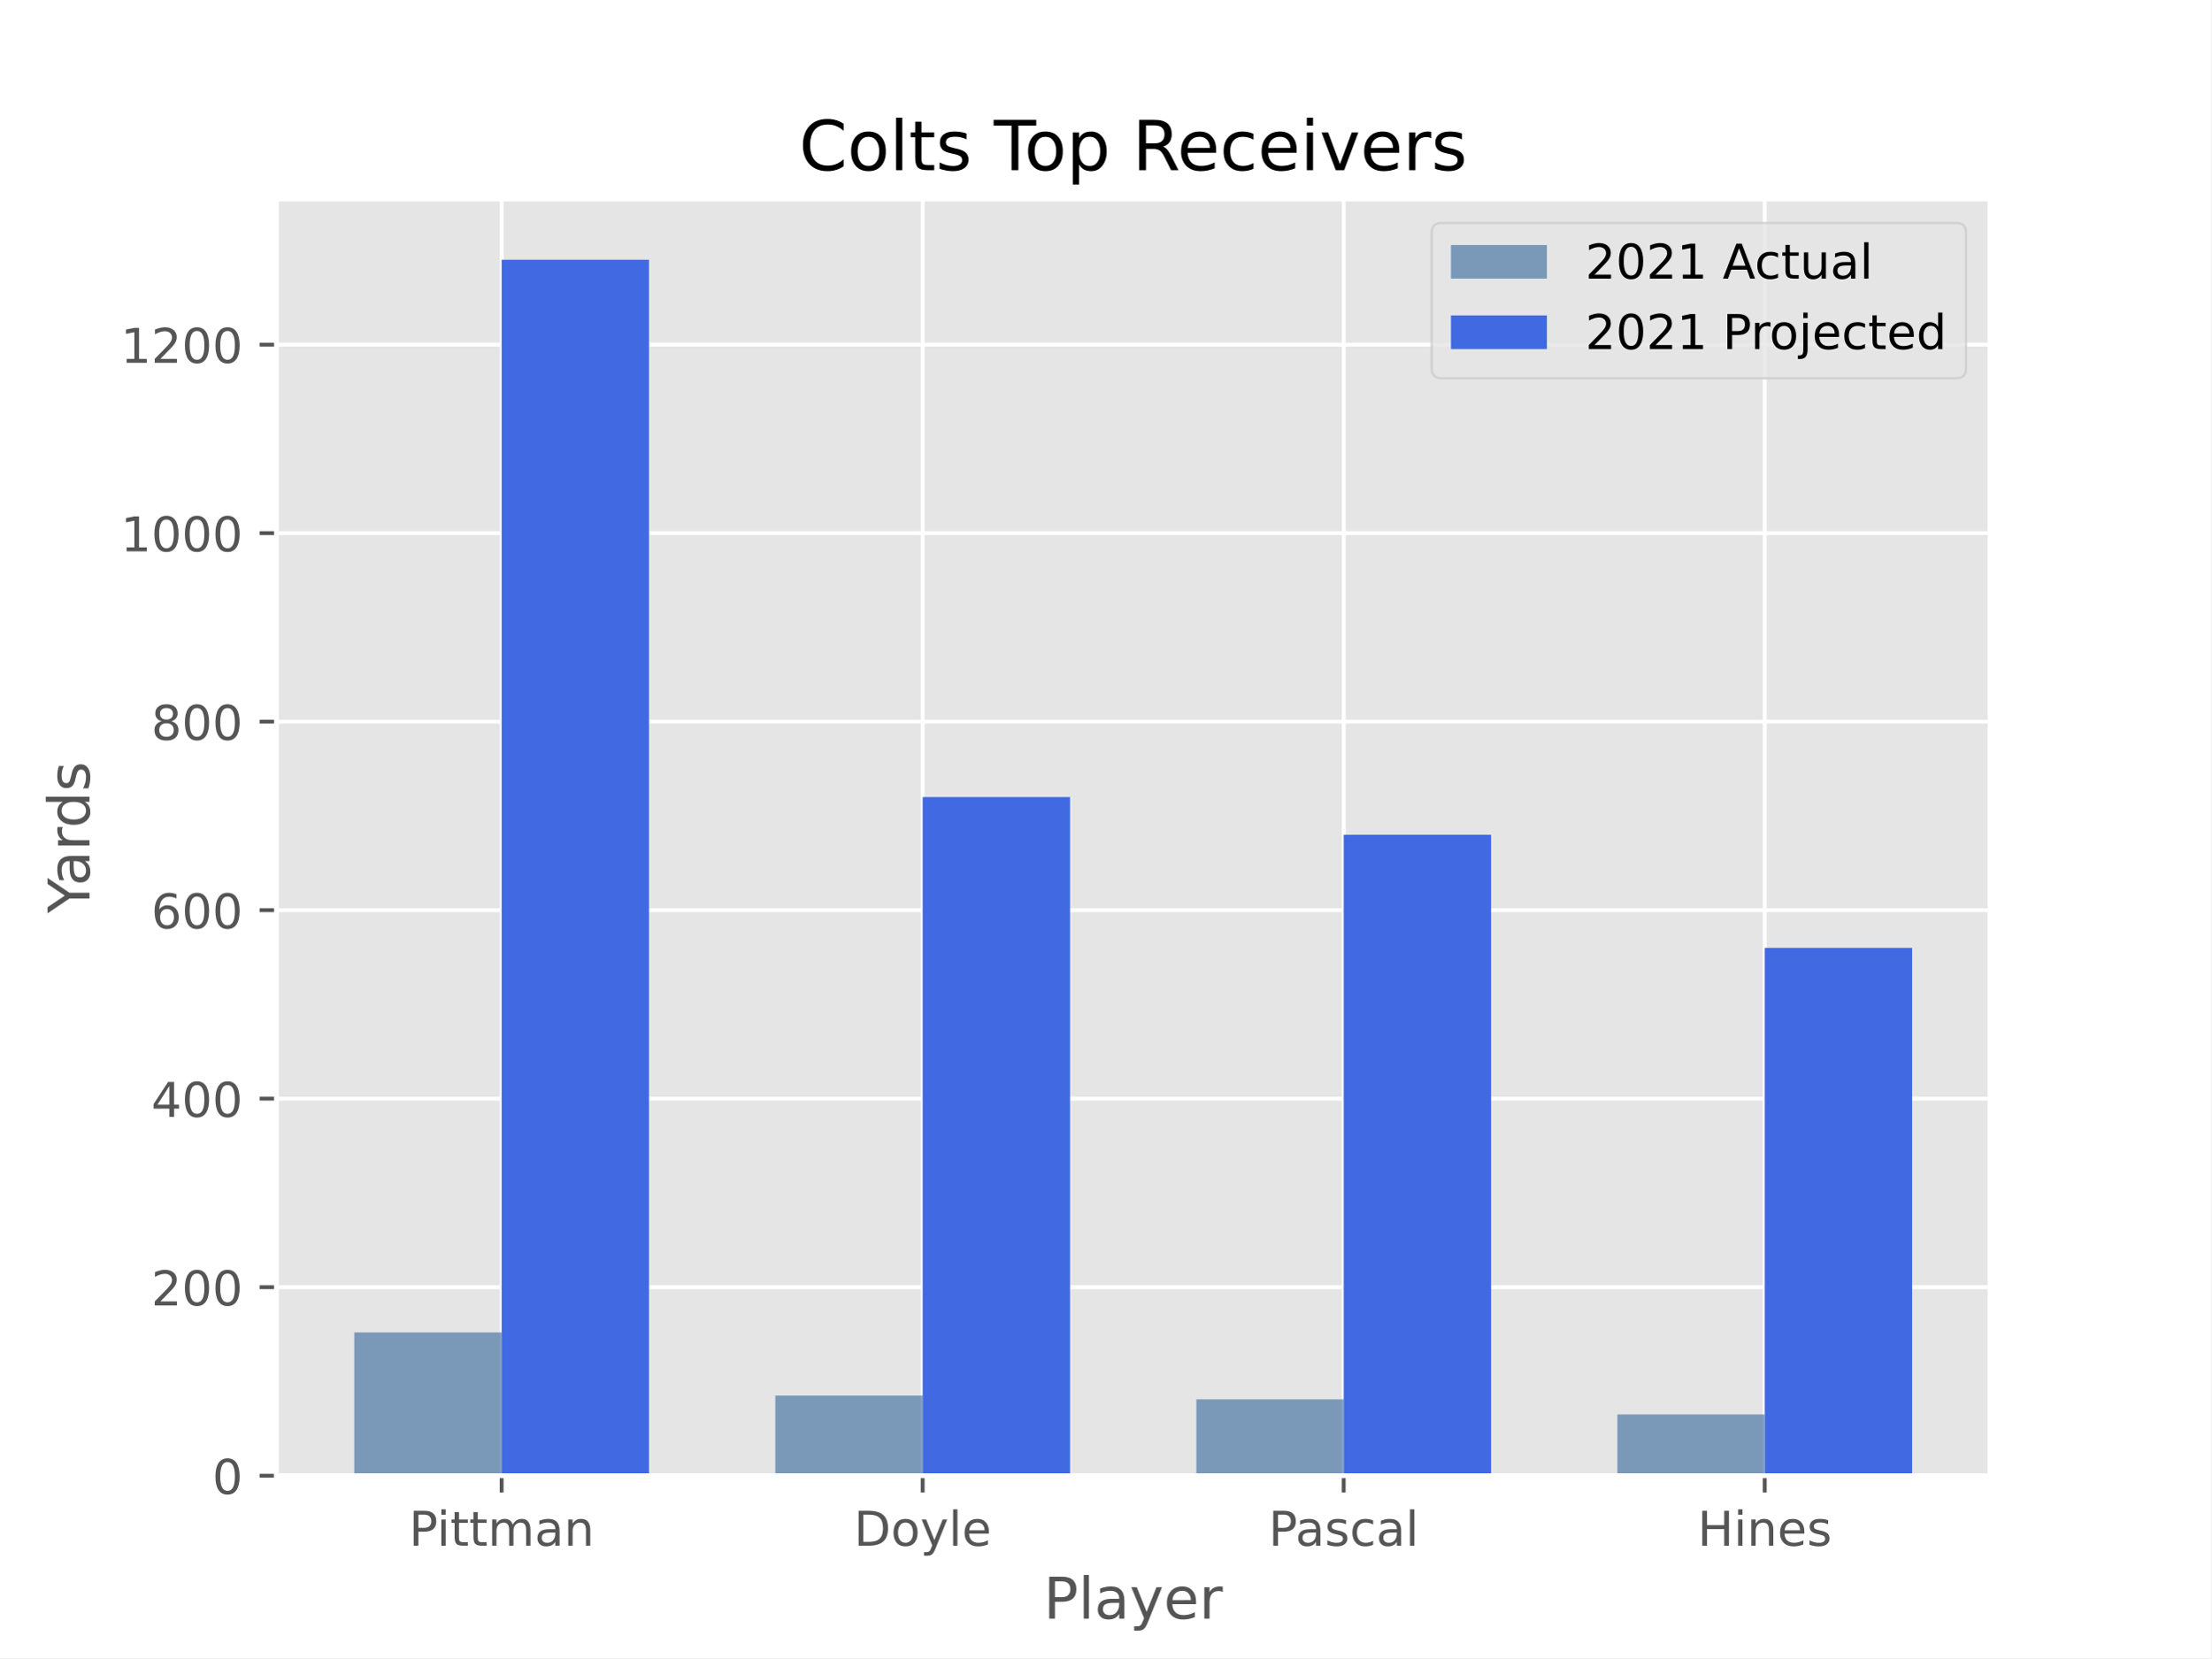
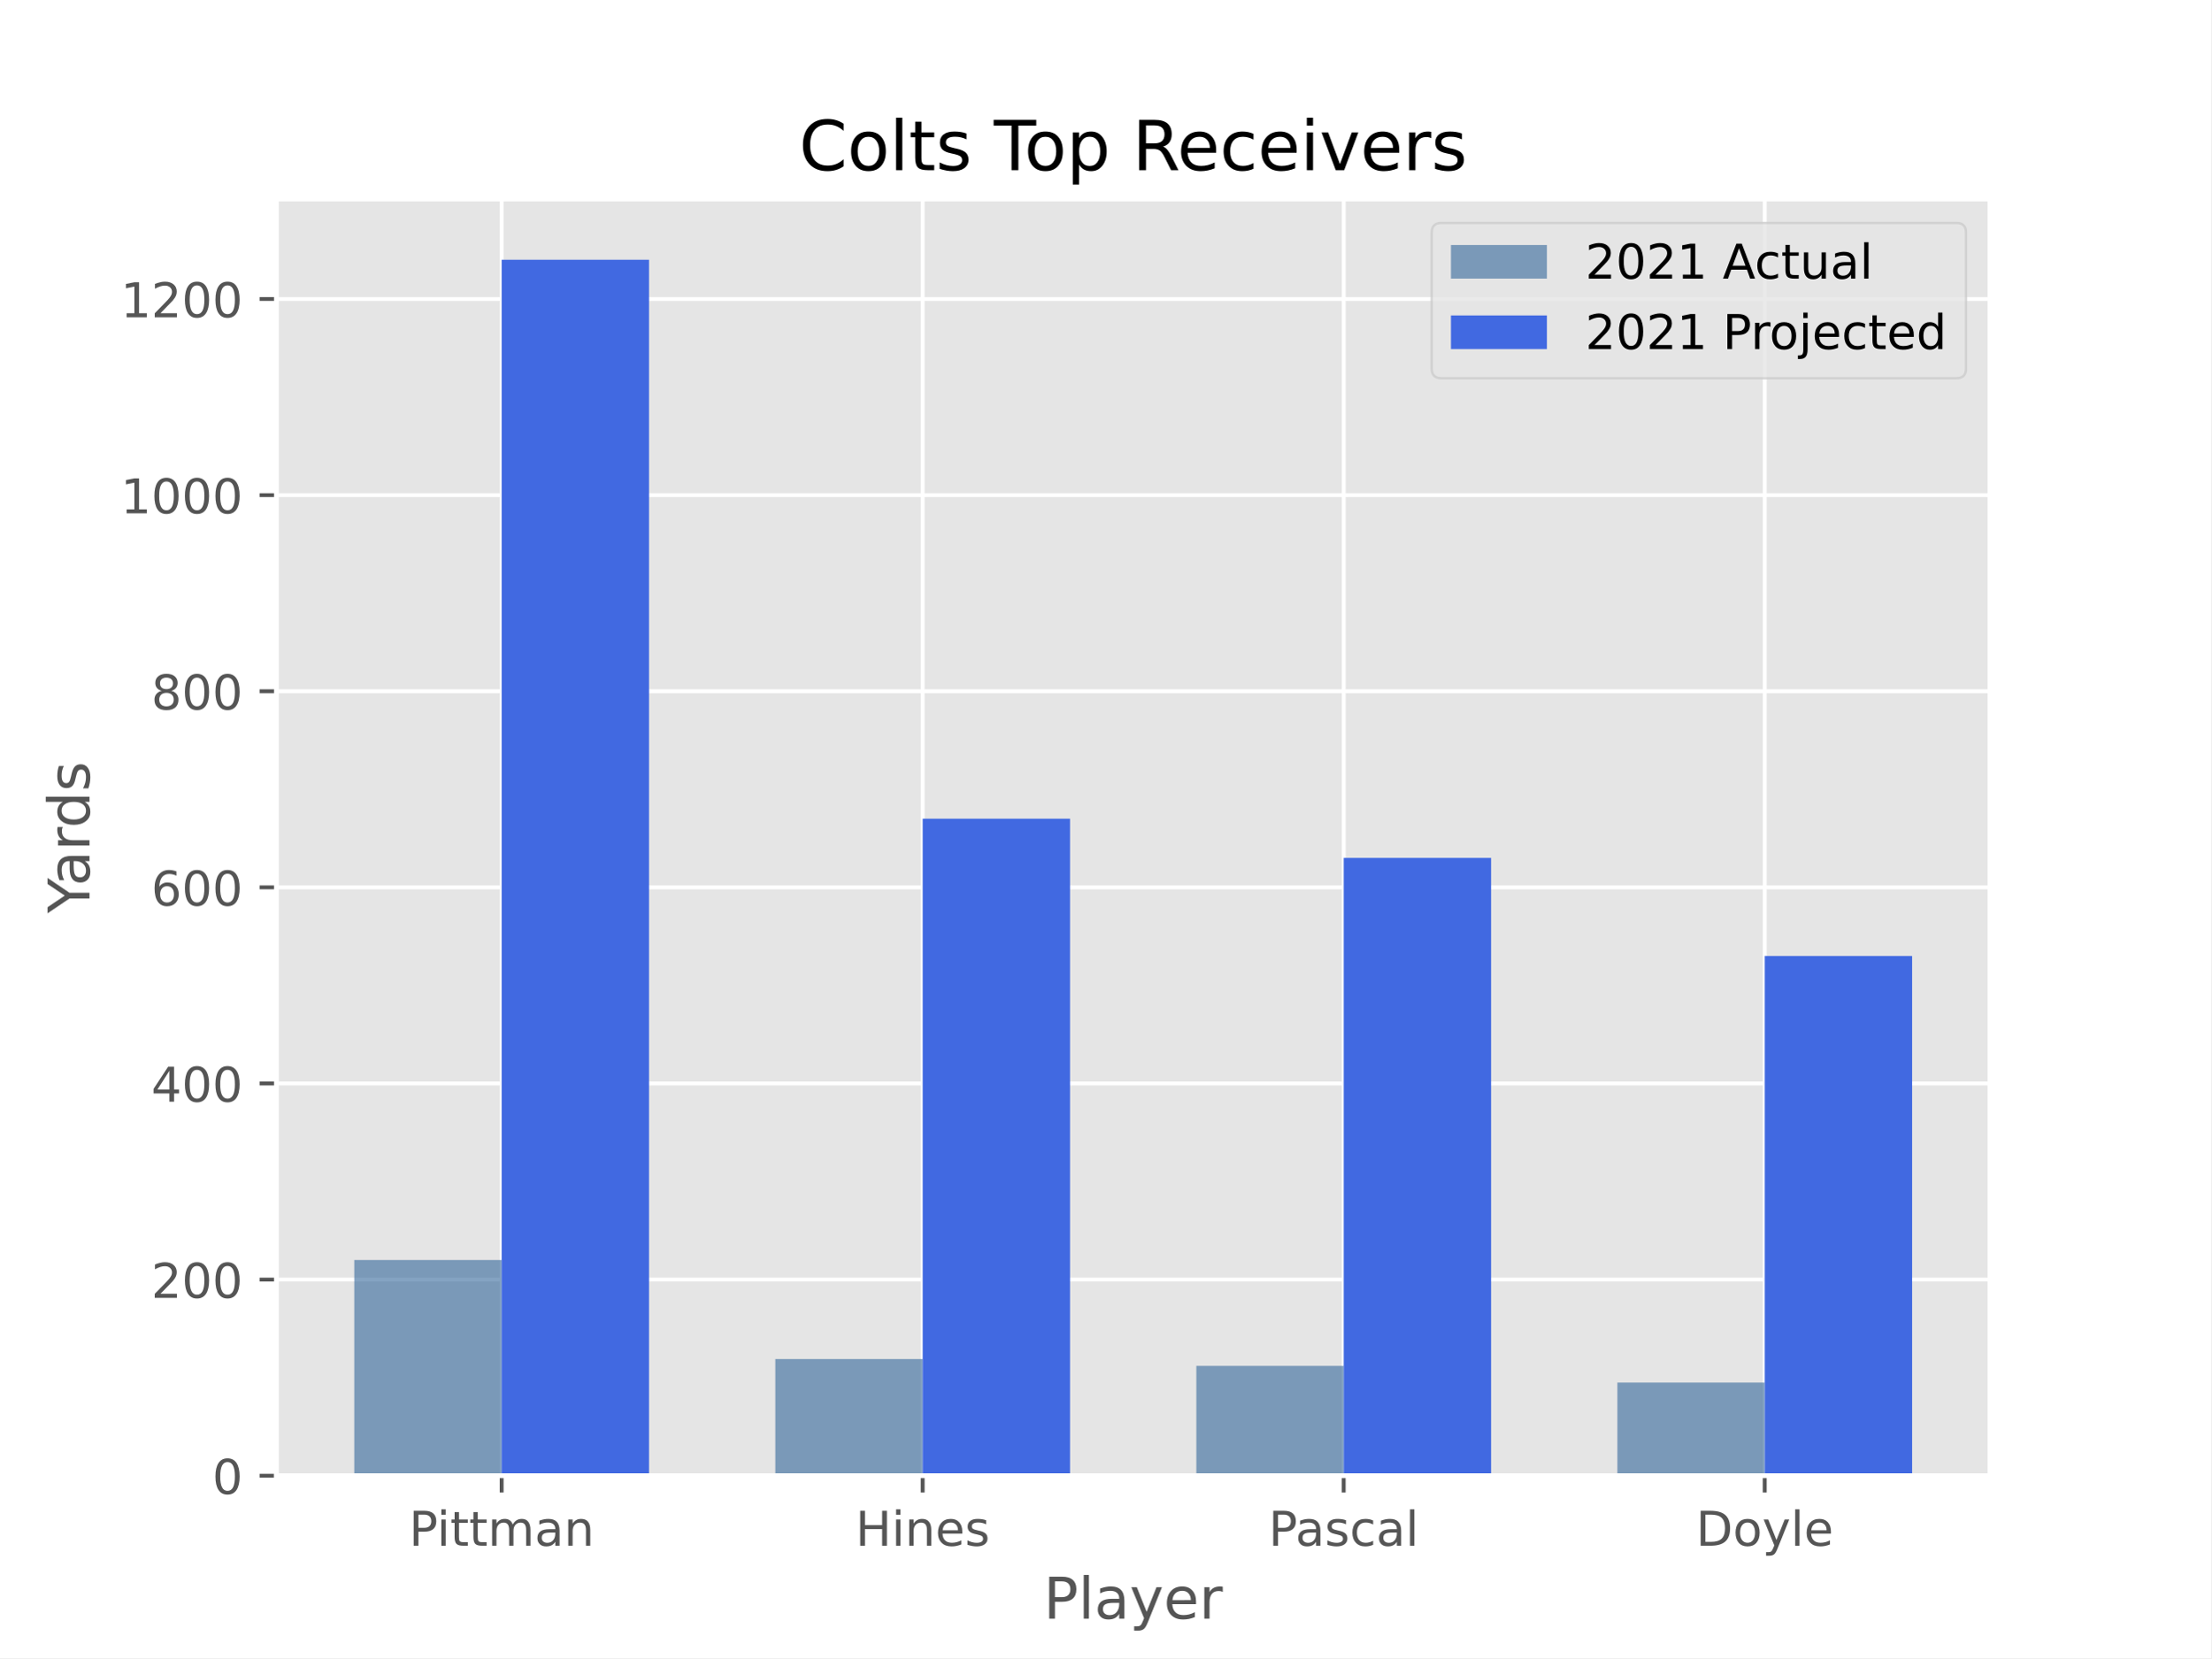
<svg xmlns="http://www.w3.org/2000/svg" xmlns:xlink="http://www.w3.org/1999/xlink" height="345.6pt" version="1.1" viewBox="0 0 460.8 345.6" width="460.8pt">
  <defs>
    <style type="text/css">*{stroke-linecap:butt;stroke-linejoin:round;}</style>
  </defs>
  <g id="figure_1">
    <g id="patch_1">
      <path d="M 0 345.6  L 460.8 345.6  L 460.8 0  L 0 0  z " style="fill:#ffffff;" />
    </g>
    <g id="axes_1">
      <g id="patch_2">
        <path d="M 57.6 307.584  L 414.72 307.584  L 414.72 41.472  L 57.6 41.472  z " style="fill:#e5e5e5;" />
      </g>
      <g id="matplotlib.axis_1">
        <g id="xtick_1">
          <g id="line2d_1">
-             <path clip-path="url(#p490cf7e9fd)" d="M 104.543 307.584  L 104.543 41.472  " style="fill:none;stroke:#ffffff;stroke-linecap:square;stroke-width:0.8;" />
+             <path clip-path="url(#p2aa11e81c3)" d="M 104.543 307.584  L 104.543 41.472  " style="fill:none;stroke:#ffffff;stroke-linecap:square;stroke-width:0.8;" />
          </g>
          <g id="line2d_2">
            <defs>
-               <path d="M 0 0  L 0 3.5  " id="mf3508d33a7" style="stroke:#555555;stroke-width:0.8;" />
-             </defs>
-             <g>
-               <use style="fill:#555555;stroke:#555555;stroke-width:0.8;" x="104.543" xlink:href="#mf3508d33a7" y="307.584" />
+               <path d="M 0 0  L 0 3.5  " id="m559d8919b3" style="stroke:#555555;stroke-width:0.8;" />
+             </defs>
+             <g>
+               <use style="fill:#555555;stroke:#555555;stroke-width:0.8;" x="104.543" xlink:href="#m559d8919b3" y="307.584" />
            </g>
          </g>
          <g id="text_1">
            <g style="fill:#555555;" transform="translate(85.22845 322.1824)scale(0.1 -0.1)">
              <defs>
                <path d="M 1259 4147  L 1259 2394  L 2053 2394  Q 2494 2394 2734 2622  Q 2975 2850 2975 3272  Q 2975 3691 2734 3919  Q 2494 4147 2053 4147  L 1259 4147  z M 628 4666  L 2053 4666  Q 2838 4666 3239 4311  Q 3641 3956 3641 3272  Q 3641 2581 3239 2228  Q 2838 1875 2053 1875  L 1259 1875  L 1259 0  L 628 0  L 628 4666  z " id="DejaVuSans-50" transform="scale(0.015625)" />
                <path d="M 603 3500  L 1178 3500  L 1178 0  L 603 0  L 603 3500  z M 603 4863  L 1178 4863  L 1178 4134  L 603 4134  L 603 4863  z " id="DejaVuSans-69" transform="scale(0.015625)" />
                <path d="M 1172 4494  L 1172 3500  L 2356 3500  L 2356 3053  L 1172 3053  L 1172 1153  Q 1172 725 1289 603  Q 1406 481 1766 481  L 2356 481  L 2356 0  L 1766 0  Q 1100 0 847 248  Q 594 497 594 1153  L 594 3053  L 172 3053  L 172 3500  L 594 3500  L 594 4494  L 1172 4494  z " id="DejaVuSans-74" transform="scale(0.015625)" />
                <path d="M 3328 2828  Q 3544 3216 3844 3400  Q 4144 3584 4550 3584  Q 5097 3584 5394 3201  Q 5691 2819 5691 2113  L 5691 0  L 5113 0  L 5113 2094  Q 5113 2597 4934 2840  Q 4756 3084 4391 3084  Q 3944 3084 3684 2787  Q 3425 2491 3425 1978  L 3425 0  L 2847 0  L 2847 2094  Q 2847 2600 2669 2842  Q 2491 3084 2119 3084  Q 1678 3084 1418 2786  Q 1159 2488 1159 1978  L 1159 0  L 581 0  L 581 3500  L 1159 3500  L 1159 2956  Q 1356 3278 1631 3431  Q 1906 3584 2284 3584  Q 2666 3584 2933 3390  Q 3200 3197 3328 2828  z " id="DejaVuSans-6d" transform="scale(0.015625)" />
                <path d="M 2194 1759  Q 1497 1759 1228 1600  Q 959 1441 959 1056  Q 959 750 1161 570  Q 1363 391 1709 391  Q 2188 391 2477 730  Q 2766 1069 2766 1631  L 2766 1759  L 2194 1759  z M 3341 1997  L 3341 0  L 2766 0  L 2766 531  Q 2569 213 2275 61  Q 1981 -91 1556 -91  Q 1019 -91 701 211  Q 384 513 384 1019  Q 384 1609 779 1909  Q 1175 2209 1959 2209  L 2766 2209  L 2766 2266  Q 2766 2663 2505 2880  Q 2244 3097 1772 3097  Q 1472 3097 1187 3025  Q 903 2953 641 2809  L 641 3341  Q 956 3463 1253 3523  Q 1550 3584 1831 3584  Q 2591 3584 2966 3190  Q 3341 2797 3341 1997  z " id="DejaVuSans-61" transform="scale(0.015625)" />
                <path d="M 3513 2113  L 3513 0  L 2938 0  L 2938 2094  Q 2938 2591 2744 2837  Q 2550 3084 2163 3084  Q 1697 3084 1428 2787  Q 1159 2491 1159 1978  L 1159 0  L 581 0  L 581 3500  L 1159 3500  L 1159 2956  Q 1366 3272 1645 3428  Q 1925 3584 2291 3584  Q 2894 3584 3203 3211  Q 3513 2838 3513 2113  z " id="DejaVuSans-6e" transform="scale(0.015625)" />
              </defs>
              <use xlink:href="#DejaVuSans-50" />
              <use x="58.053" xlink:href="#DejaVuSans-69" />
              <use x="85.836" xlink:href="#DejaVuSans-74" />
              <use x="125.045" xlink:href="#DejaVuSans-74" />
              <use x="164.254" xlink:href="#DejaVuSans-6d" />
              <use x="261.666" xlink:href="#DejaVuSans-61" />
              <use x="322.945" xlink:href="#DejaVuSans-6e" />
            </g>
          </g>
        </g>
        <g id="xtick_2">
          <g id="line2d_3">
-             <path clip-path="url(#p490cf7e9fd)" d="M 192.288 307.584  L 192.288 41.472  " style="fill:none;stroke:#ffffff;stroke-linecap:square;stroke-width:0.8;" />
+             <path clip-path="url(#p2aa11e81c3)" d="M 192.288 307.584  L 192.288 41.472  " style="fill:none;stroke:#ffffff;stroke-linecap:square;stroke-width:0.8;" />
          </g>
          <g id="line2d_4">
            <g>
-               <use style="fill:#555555;stroke:#555555;stroke-width:0.8;" x="192.288" xlink:href="#mf3508d33a7" y="307.584" />
+               <use style="fill:#555555;stroke:#555555;stroke-width:0.8;" x="192.288" xlink:href="#m559d8919b3" y="307.584" />
            </g>
          </g>
          <g id="text_2">
-             <g style="fill:#555555;" transform="translate(177.9534 322.1824)scale(0.1 -0.1)">
-               <defs>
-                 <path d="M 1259 4147  L 1259 519  L 2022 519  Q 2988 519 3436 956  Q 3884 1394 3884 2338  Q 3884 3275 3436 3711  Q 2988 4147 2022 4147  L 1259 4147  z M 628 4666  L 1925 4666  Q 3281 4666 3915 4102  Q 4550 3538 4550 2338  Q 4550 1131 3912 565  Q 3275 0 1925 0  L 628 0  L 628 4666  z " id="DejaVuSans-44" transform="scale(0.015625)" />
-                 <path d="M 1959 3097  Q 1497 3097 1228 2736  Q 959 2375 959 1747  Q 959 1119 1226 758  Q 1494 397 1959 397  Q 2419 397 2687 759  Q 2956 1122 2956 1747  Q 2956 2369 2687 2733  Q 2419 3097 1959 3097  z M 1959 3584  Q 2709 3584 3137 3096  Q 3566 2609 3566 1747  Q 3566 888 3137 398  Q 2709 -91 1959 -91  Q 1206 -91 779 398  Q 353 888 353 1747  Q 353 2609 779 3096  Q 1206 3584 1959 3584  z " id="DejaVuSans-6f" transform="scale(0.015625)" />
-                 <path d="M 2059 -325  Q 1816 -950 1584 -1140  Q 1353 -1331 966 -1331  L 506 -1331  L 506 -850  L 844 -850  Q 1081 -850 1212 -737  Q 1344 -625 1503 -206  L 1606 56  L 191 3500  L 800 3500  L 1894 763  L 2988 3500  L 3597 3500  L 2059 -325  z " id="DejaVuSans-79" transform="scale(0.015625)" />
-                 <path d="M 603 4863  L 1178 4863  L 1178 0  L 603 0  L 603 4863  z " id="DejaVuSans-6c" transform="scale(0.015625)" />
+             <g style="fill:#555555;" transform="translate(178.2885 322.1824)scale(0.1 -0.1)">
+               <defs>
+                 <path d="M 628 4666  L 1259 4666  L 1259 2753  L 3553 2753  L 3553 4666  L 4184 4666  L 4184 0  L 3553 0  L 3553 2222  L 1259 2222  L 1259 0  L 628 0  L 628 4666  z " id="DejaVuSans-48" transform="scale(0.015625)" />
                <path d="M 3597 1894  L 3597 1613  L 953 1613  Q 991 1019 1311 708  Q 1631 397 2203 397  Q 2534 397 2845 478  Q 3156 559 3463 722  L 3463 178  Q 3153 47 2828 -22  Q 2503 -91 2169 -91  Q 1331 -91 842 396  Q 353 884 353 1716  Q 353 2575 817 3079  Q 1281 3584 2069 3584  Q 2775 3584 3186 3129  Q 3597 2675 3597 1894  z M 3022 2063  Q 3016 2534 2758 2815  Q 2500 3097 2075 3097  Q 1594 3097 1305 2825  Q 1016 2553 972 2059  L 3022 2063  z " id="DejaVuSans-65" transform="scale(0.015625)" />
-               </defs>
-               <use xlink:href="#DejaVuSans-44" />
-               <use x="77.002" xlink:href="#DejaVuSans-6f" />
-               <use x="138.184" xlink:href="#DejaVuSans-79" />
-               <use x="197.363" xlink:href="#DejaVuSans-6c" />
-               <use x="225.146" xlink:href="#DejaVuSans-65" />
+                 <path d="M 2834 3397  L 2834 2853  Q 2591 2978 2328 3040  Q 2066 3103 1784 3103  Q 1356 3103 1142 2972  Q 928 2841 928 2578  Q 928 2378 1081 2264  Q 1234 2150 1697 2047  L 1894 2003  Q 2506 1872 2764 1633  Q 3022 1394 3022 966  Q 3022 478 2636 193  Q 2250 -91 1575 -91  Q 1294 -91 989 -36  Q 684 19 347 128  L 347 722  Q 666 556 975 473  Q 1284 391 1588 391  Q 1994 391 2212 530  Q 2431 669 2431 922  Q 2431 1156 2273 1281  Q 2116 1406 1581 1522  L 1381 1569  Q 847 1681 609 1914  Q 372 2147 372 2553  Q 372 3047 722 3315  Q 1072 3584 1716 3584  Q 2034 3584 2315 3537  Q 2597 3491 2834 3397  z " id="DejaVuSans-73" transform="scale(0.015625)" />
+               </defs>
+               <use xlink:href="#DejaVuSans-48" />
+               <use x="75.195" xlink:href="#DejaVuSans-69" />
+               <use x="102.979" xlink:href="#DejaVuSans-6e" />
+               <use x="166.357" xlink:href="#DejaVuSans-65" />
+               <use x="227.881" xlink:href="#DejaVuSans-73" />
            </g>
          </g>
        </g>
        <g id="xtick_3">
          <g id="line2d_5">
-             <path clip-path="url(#p490cf7e9fd)" d="M 280.032 307.584  L 280.032 41.472  " style="fill:none;stroke:#ffffff;stroke-linecap:square;stroke-width:0.8;" />
+             <path clip-path="url(#p2aa11e81c3)" d="M 280.032 307.584  L 280.032 41.472  " style="fill:none;stroke:#ffffff;stroke-linecap:square;stroke-width:0.8;" />
          </g>
          <g id="line2d_6">
            <g>
-               <use style="fill:#555555;stroke:#555555;stroke-width:0.8;" x="280.032" xlink:href="#mf3508d33a7" y="307.584" />
+               <use style="fill:#555555;stroke:#555555;stroke-width:0.8;" x="280.032" xlink:href="#m559d8919b3" y="307.584" />
            </g>
          </g>
          <g id="text_3">
            <g style="fill:#555555;" transform="translate(264.3713 322.1824)scale(0.1 -0.1)">
              <defs>
-                 <path d="M 2834 3397  L 2834 2853  Q 2591 2978 2328 3040  Q 2066 3103 1784 3103  Q 1356 3103 1142 2972  Q 928 2841 928 2578  Q 928 2378 1081 2264  Q 1234 2150 1697 2047  L 1894 2003  Q 2506 1872 2764 1633  Q 3022 1394 3022 966  Q 3022 478 2636 193  Q 2250 -91 1575 -91  Q 1294 -91 989 -36  Q 684 19 347 128  L 347 722  Q 666 556 975 473  Q 1284 391 1588 391  Q 1994 391 2212 530  Q 2431 669 2431 922  Q 2431 1156 2273 1281  Q 2116 1406 1581 1522  L 1381 1569  Q 847 1681 609 1914  Q 372 2147 372 2553  Q 372 3047 722 3315  Q 1072 3584 1716 3584  Q 2034 3584 2315 3537  Q 2597 3491 2834 3397  z " id="DejaVuSans-73" transform="scale(0.015625)" />
                <path d="M 3122 3366  L 3122 2828  Q 2878 2963 2633 3030  Q 2388 3097 2138 3097  Q 1578 3097 1268 2742  Q 959 2388 959 1747  Q 959 1106 1268 751  Q 1578 397 2138 397  Q 2388 397 2633 464  Q 2878 531 3122 666  L 3122 134  Q 2881 22 2623 -34  Q 2366 -91 2075 -91  Q 1284 -91 818 406  Q 353 903 353 1747  Q 353 2603 823 3093  Q 1294 3584 2113 3584  Q 2378 3584 2631 3529  Q 2884 3475 3122 3366  z " id="DejaVuSans-63" transform="scale(0.015625)" />
+                 <path d="M 603 4863  L 1178 4863  L 1178 0  L 603 0  L 603 4863  z " id="DejaVuSans-6c" transform="scale(0.015625)" />
              </defs>
              <use xlink:href="#DejaVuSans-50" />
              <use x="55.803" xlink:href="#DejaVuSans-61" />
              <use x="117.082" xlink:href="#DejaVuSans-73" />
              <use x="169.182" xlink:href="#DejaVuSans-63" />
              <use x="224.162" xlink:href="#DejaVuSans-61" />
              <use x="285.441" xlink:href="#DejaVuSans-6c" />
            </g>
          </g>
        </g>
        <g id="xtick_4">
          <g id="line2d_7">
-             <path clip-path="url(#p490cf7e9fd)" d="M 367.777 307.584  L 367.777 41.472  " style="fill:none;stroke:#ffffff;stroke-linecap:square;stroke-width:0.8;" />
+             <path clip-path="url(#p2aa11e81c3)" d="M 367.777 307.584  L 367.777 41.472  " style="fill:none;stroke:#ffffff;stroke-linecap:square;stroke-width:0.8;" />
          </g>
          <g id="line2d_8">
            <g>
-               <use style="fill:#555555;stroke:#555555;stroke-width:0.8;" x="367.777" xlink:href="#mf3508d33a7" y="307.584" />
+               <use style="fill:#555555;stroke:#555555;stroke-width:0.8;" x="367.777" xlink:href="#m559d8919b3" y="307.584" />
            </g>
          </g>
          <g id="text_4">
-             <g style="fill:#555555;" transform="translate(353.7775 322.1824)scale(0.1 -0.1)">
-               <defs>
-                 <path d="M 628 4666  L 1259 4666  L 1259 2753  L 3553 2753  L 3553 4666  L 4184 4666  L 4184 0  L 3553 0  L 3553 2222  L 1259 2222  L 1259 0  L 628 0  L 628 4666  z " id="DejaVuSans-48" transform="scale(0.015625)" />
-               </defs>
-               <use xlink:href="#DejaVuSans-48" />
-               <use x="75.195" xlink:href="#DejaVuSans-69" />
-               <use x="102.979" xlink:href="#DejaVuSans-6e" />
-               <use x="166.357" xlink:href="#DejaVuSans-65" />
-               <use x="227.881" xlink:href="#DejaVuSans-73" />
+             <g style="fill:#555555;" transform="translate(353.4423 322.1824)scale(0.1 -0.1)">
+               <defs>
+                 <path d="M 1259 4147  L 1259 519  L 2022 519  Q 2988 519 3436 956  Q 3884 1394 3884 2338  Q 3884 3275 3436 3711  Q 2988 4147 2022 4147  L 1259 4147  z M 628 4666  L 1925 4666  Q 3281 4666 3915 4102  Q 4550 3538 4550 2338  Q 4550 1131 3912 565  Q 3275 0 1925 0  L 628 0  L 628 4666  z " id="DejaVuSans-44" transform="scale(0.015625)" />
+                 <path d="M 1959 3097  Q 1497 3097 1228 2736  Q 959 2375 959 1747  Q 959 1119 1226 758  Q 1494 397 1959 397  Q 2419 397 2687 759  Q 2956 1122 2956 1747  Q 2956 2369 2687 2733  Q 2419 3097 1959 3097  z M 1959 3584  Q 2709 3584 3137 3096  Q 3566 2609 3566 1747  Q 3566 888 3137 398  Q 2709 -91 1959 -91  Q 1206 -91 779 398  Q 353 888 353 1747  Q 353 2609 779 3096  Q 1206 3584 1959 3584  z " id="DejaVuSans-6f" transform="scale(0.015625)" />
+                 <path d="M 2059 -325  Q 1816 -950 1584 -1140  Q 1353 -1331 966 -1331  L 506 -1331  L 506 -850  L 844 -850  Q 1081 -850 1212 -737  Q 1344 -625 1503 -206  L 1606 56  L 191 3500  L 800 3500  L 1894 763  L 2988 3500  L 3597 3500  L 2059 -325  z " id="DejaVuSans-79" transform="scale(0.015625)" />
+               </defs>
+               <use xlink:href="#DejaVuSans-44" />
+               <use x="77.002" xlink:href="#DejaVuSans-6f" />
+               <use x="138.184" xlink:href="#DejaVuSans-79" />
+               <use x="197.363" xlink:href="#DejaVuSans-6c" />
+               <use x="225.146" xlink:href="#DejaVuSans-65" />
            </g>
          </g>
        </g>
        <g id="text_5">
          <g style="fill:#555555;" transform="translate(217.4888 337.3802)scale(0.12 -0.12)">
            <defs>
              <path d="M 2631 2963  Q 2534 3019 2420 3045  Q 2306 3072 2169 3072  Q 1681 3072 1420 2755  Q 1159 2438 1159 1844  L 1159 0  L 581 0  L 581 3500  L 1159 3500  L 1159 2956  Q 1341 3275 1631 3429  Q 1922 3584 2338 3584  Q 2397 3584 2469 3576  Q 2541 3569 2628 3553  L 2631 2963  z " id="DejaVuSans-72" transform="scale(0.015625)" />
            </defs>
            <use xlink:href="#DejaVuSans-50" />
            <use x="60.303" xlink:href="#DejaVuSans-6c" />
            <use x="88.086" xlink:href="#DejaVuSans-61" />
            <use x="149.365" xlink:href="#DejaVuSans-79" />
            <use x="208.545" xlink:href="#DejaVuSans-65" />
            <use x="270.068" xlink:href="#DejaVuSans-72" />
          </g>
        </g>
      </g>
      <g id="matplotlib.axis_2">
        <g id="ytick_1">
          <g id="line2d_9">
-             <path clip-path="url(#p490cf7e9fd)" d="M 57.6 307.584  L 414.72 307.584  " style="fill:none;stroke:#ffffff;stroke-linecap:square;stroke-width:0.8;" />
+             <path clip-path="url(#p2aa11e81c3)" d="M 57.6 307.584  L 414.72 307.584  " style="fill:none;stroke:#ffffff;stroke-linecap:square;stroke-width:0.8;" />
          </g>
          <g id="line2d_10">
            <defs>
-               <path d="M 0 0  L -3.5 0  " id="ma074120260" style="stroke:#555555;stroke-width:0.8;" />
-             </defs>
-             <g>
-               <use style="fill:#555555;stroke:#555555;stroke-width:0.8;" x="57.6" xlink:href="#ma074120260" y="307.584" />
+               <path d="M 0 0  L -3.5 0  " id="mfe91384382" style="stroke:#555555;stroke-width:0.8;" />
+             </defs>
+             <g>
+               <use style="fill:#555555;stroke:#555555;stroke-width:0.8;" x="57.6" xlink:href="#mfe91384382" y="307.584" />
            </g>
          </g>
          <g id="text_6">
            <g style="fill:#555555;" transform="translate(44.2375 311.3832)scale(0.1 -0.1)">
              <defs>
                <path d="M 2034 4250  Q 1547 4250 1301 3770  Q 1056 3291 1056 2328  Q 1056 1369 1301 889  Q 1547 409 2034 409  Q 2525 409 2770 889  Q 3016 1369 3016 2328  Q 3016 3291 2770 3770  Q 2525 4250 2034 4250  z M 2034 4750  Q 2819 4750 3233 4129  Q 3647 3509 3647 2328  Q 3647 1150 3233 529  Q 2819 -91 2034 -91  Q 1250 -91 836 529  Q 422 1150 422 2328  Q 422 3509 836 4129  Q 1250 4750 2034 4750  z " id="DejaVuSans-30" transform="scale(0.015625)" />
              </defs>
              <use xlink:href="#DejaVuSans-30" />
            </g>
          </g>
        </g>
        <g id="ytick_2">
          <g id="line2d_11">
-             <path clip-path="url(#p490cf7e9fd)" d="M 57.6 268.291  L 414.72 268.291  " style="fill:none;stroke:#ffffff;stroke-linecap:square;stroke-width:0.8;" />
+             <path clip-path="url(#p2aa11e81c3)" d="M 57.6 266.707  L 414.72 266.707  " style="fill:none;stroke:#ffffff;stroke-linecap:square;stroke-width:0.8;" />
          </g>
          <g id="line2d_12">
            <g>
-               <use style="fill:#555555;stroke:#555555;stroke-width:0.8;" x="57.6" xlink:href="#ma074120260" y="268.291" />
+               <use style="fill:#555555;stroke:#555555;stroke-width:0.8;" x="57.6" xlink:href="#mfe91384382" y="266.707" />
            </g>
          </g>
          <g id="text_7">
-             <g style="fill:#555555;" transform="translate(31.5125 272.0902)scale(0.1 -0.1)">
+             <g style="fill:#555555;" transform="translate(31.5125 270.5058)scale(0.1 -0.1)">
              <defs>
                <path d="M 1228 531  L 3431 531  L 3431 0  L 469 0  L 469 531  Q 828 903 1448 1529  Q 2069 2156 2228 2338  Q 2531 2678 2651 2914  Q 2772 3150 2772 3378  Q 2772 3750 2511 3984  Q 2250 4219 1831 4219  Q 1534 4219 1204 4116  Q 875 4013 500 3803  L 500 4441  Q 881 4594 1212 4672  Q 1544 4750 1819 4750  Q 2544 4750 2975 4387  Q 3406 4025 3406 3419  Q 3406 3131 3298 2873  Q 3191 2616 2906 2266  Q 2828 2175 2409 1742  Q 1991 1309 1228 531  z " id="DejaVuSans-32" transform="scale(0.015625)" />
              </defs>
              <use xlink:href="#DejaVuSans-32" />
              <use x="63.623" xlink:href="#DejaVuSans-30" />
              <use x="127.246" xlink:href="#DejaVuSans-30" />
            </g>
          </g>
        </g>
        <g id="ytick_3">
          <g id="line2d_13">
-             <path clip-path="url(#p490cf7e9fd)" d="M 57.6 228.998  L 414.72 228.998  " style="fill:none;stroke:#ffffff;stroke-linecap:square;stroke-width:0.8;" />
+             <path clip-path="url(#p2aa11e81c3)" d="M 57.6 225.829  L 414.72 225.829  " style="fill:none;stroke:#ffffff;stroke-linecap:square;stroke-width:0.8;" />
          </g>
          <g id="line2d_14">
            <g>
-               <use style="fill:#555555;stroke:#555555;stroke-width:0.8;" x="57.6" xlink:href="#ma074120260" y="228.998" />
+               <use style="fill:#555555;stroke:#555555;stroke-width:0.8;" x="57.6" xlink:href="#mfe91384382" y="225.829" />
            </g>
          </g>
          <g id="text_8">
-             <g style="fill:#555555;" transform="translate(31.5125 232.7972)scale(0.1 -0.1)">
+             <g style="fill:#555555;" transform="translate(31.5125 229.6284)scale(0.1 -0.1)">
              <defs>
                <path d="M 2419 4116  L 825 1625  L 2419 1625  L 2419 4116  z M 2253 4666  L 3047 4666  L 3047 1625  L 3713 1625  L 3713 1100  L 3047 1100  L 3047 0  L 2419 0  L 2419 1100  L 313 1100  L 313 1709  L 2253 4666  z " id="DejaVuSans-34" transform="scale(0.015625)" />
              </defs>
              <use xlink:href="#DejaVuSans-34" />
              <use x="63.623" xlink:href="#DejaVuSans-30" />
              <use x="127.246" xlink:href="#DejaVuSans-30" />
            </g>
          </g>
        </g>
        <g id="ytick_4">
          <g id="line2d_15">
-             <path clip-path="url(#p490cf7e9fd)" d="M 57.6 189.705  L 414.72 189.705  " style="fill:none;stroke:#ffffff;stroke-linecap:square;stroke-width:0.8;" />
+             <path clip-path="url(#p2aa11e81c3)" d="M 57.6 184.952  L 414.72 184.952  " style="fill:none;stroke:#ffffff;stroke-linecap:square;stroke-width:0.8;" />
          </g>
          <g id="line2d_16">
            <g>
-               <use style="fill:#555555;stroke:#555555;stroke-width:0.8;" x="57.6" xlink:href="#ma074120260" y="189.705" />
+               <use style="fill:#555555;stroke:#555555;stroke-width:0.8;" x="57.6" xlink:href="#mfe91384382" y="184.952" />
            </g>
          </g>
          <g id="text_9">
-             <g style="fill:#555555;" transform="translate(31.5125 193.5041)scale(0.1 -0.1)">
+             <g style="fill:#555555;" transform="translate(31.5125 188.751)scale(0.1 -0.1)">
              <defs>
                <path d="M 2113 2584  Q 1688 2584 1439 2293  Q 1191 2003 1191 1497  Q 1191 994 1439 701  Q 1688 409 2113 409  Q 2538 409 2786 701  Q 3034 994 3034 1497  Q 3034 2003 2786 2293  Q 2538 2584 2113 2584  z M 3366 4563  L 3366 3988  Q 3128 4100 2886 4159  Q 2644 4219 2406 4219  Q 1781 4219 1451 3797  Q 1122 3375 1075 2522  Q 1259 2794 1537 2939  Q 1816 3084 2150 3084  Q 2853 3084 3261 2657  Q 3669 2231 3669 1497  Q 3669 778 3244 343  Q 2819 -91 2113 -91  Q 1303 -91 875 529  Q 447 1150 447 2328  Q 447 3434 972 4092  Q 1497 4750 2381 4750  Q 2619 4750 2861 4703  Q 3103 4656 3366 4563  z " id="DejaVuSans-36" transform="scale(0.015625)" />
              </defs>
              <use xlink:href="#DejaVuSans-36" />
              <use x="63.623" xlink:href="#DejaVuSans-30" />
              <use x="127.246" xlink:href="#DejaVuSans-30" />
            </g>
          </g>
        </g>
        <g id="ytick_5">
          <g id="line2d_17">
-             <path clip-path="url(#p490cf7e9fd)" d="M 57.6 150.412  L 414.72 150.412  " style="fill:none;stroke:#ffffff;stroke-linecap:square;stroke-width:0.8;" />
+             <path clip-path="url(#p2aa11e81c3)" d="M 57.6 144.074  L 414.72 144.074  " style="fill:none;stroke:#ffffff;stroke-linecap:square;stroke-width:0.8;" />
          </g>
          <g id="line2d_18">
            <g>
-               <use style="fill:#555555;stroke:#555555;stroke-width:0.8;" x="57.6" xlink:href="#ma074120260" y="150.412" />
+               <use style="fill:#555555;stroke:#555555;stroke-width:0.8;" x="57.6" xlink:href="#mfe91384382" y="144.074" />
            </g>
          </g>
          <g id="text_10">
-             <g style="fill:#555555;" transform="translate(31.5125 154.2111)scale(0.1 -0.1)">
+             <g style="fill:#555555;" transform="translate(31.5125 147.8735)scale(0.1 -0.1)">
              <defs>
                <path d="M 2034 2216  Q 1584 2216 1326 1975  Q 1069 1734 1069 1313  Q 1069 891 1326 650  Q 1584 409 2034 409  Q 2484 409 2743 651  Q 3003 894 3003 1313  Q 3003 1734 2745 1975  Q 2488 2216 2034 2216  z M 1403 2484  Q 997 2584 770 2862  Q 544 3141 544 3541  Q 544 4100 942 4425  Q 1341 4750 2034 4750  Q 2731 4750 3128 4425  Q 3525 4100 3525 3541  Q 3525 3141 3298 2862  Q 3072 2584 2669 2484  Q 3125 2378 3379 2068  Q 3634 1759 3634 1313  Q 3634 634 3220 271  Q 2806 -91 2034 -91  Q 1263 -91 848 271  Q 434 634 434 1313  Q 434 1759 690 2068  Q 947 2378 1403 2484  z M 1172 3481  Q 1172 3119 1398 2916  Q 1625 2713 2034 2713  Q 2441 2713 2670 2916  Q 2900 3119 2900 3481  Q 2900 3844 2670 4047  Q 2441 4250 2034 4250  Q 1625 4250 1398 4047  Q 1172 3844 1172 3481  z " id="DejaVuSans-38" transform="scale(0.015625)" />
              </defs>
              <use xlink:href="#DejaVuSans-38" />
              <use x="63.623" xlink:href="#DejaVuSans-30" />
              <use x="127.246" xlink:href="#DejaVuSans-30" />
            </g>
          </g>
        </g>
        <g id="ytick_6">
          <g id="line2d_19">
-             <path clip-path="url(#p490cf7e9fd)" d="M 57.6 111.119  L 414.72 111.119  " style="fill:none;stroke:#ffffff;stroke-linecap:square;stroke-width:0.8;" />
+             <path clip-path="url(#p2aa11e81c3)" d="M 57.6 103.197  L 414.72 103.197  " style="fill:none;stroke:#ffffff;stroke-linecap:square;stroke-width:0.8;" />
          </g>
          <g id="line2d_20">
            <g>
-               <use style="fill:#555555;stroke:#555555;stroke-width:0.8;" x="57.6" xlink:href="#ma074120260" y="111.119" />
+               <use style="fill:#555555;stroke:#555555;stroke-width:0.8;" x="57.6" xlink:href="#mfe91384382" y="103.197" />
            </g>
          </g>
          <g id="text_11">
-             <g style="fill:#555555;" transform="translate(25.15 114.9181)scale(0.1 -0.1)">
+             <g style="fill:#555555;" transform="translate(25.15 106.9961)scale(0.1 -0.1)">
              <defs>
                <path d="M 794 531  L 1825 531  L 1825 4091  L 703 3866  L 703 4441  L 1819 4666  L 2450 4666  L 2450 531  L 3481 531  L 3481 0  L 794 0  L 794 531  z " id="DejaVuSans-31" transform="scale(0.015625)" />
              </defs>
              <use xlink:href="#DejaVuSans-31" />
              <use x="63.623" xlink:href="#DejaVuSans-30" />
              <use x="127.246" xlink:href="#DejaVuSans-30" />
              <use x="190.869" xlink:href="#DejaVuSans-30" />
            </g>
          </g>
        </g>
        <g id="ytick_7">
          <g id="line2d_21">
-             <path clip-path="url(#p490cf7e9fd)" d="M 57.6 71.826  L 414.72 71.826  " style="fill:none;stroke:#ffffff;stroke-linecap:square;stroke-width:0.8;" />
+             <path clip-path="url(#p2aa11e81c3)" d="M 57.6 62.319  L 414.72 62.319  " style="fill:none;stroke:#ffffff;stroke-linecap:square;stroke-width:0.8;" />
          </g>
          <g id="line2d_22">
            <g>
-               <use style="fill:#555555;stroke:#555555;stroke-width:0.8;" x="57.6" xlink:href="#ma074120260" y="71.826" />
+               <use style="fill:#555555;stroke:#555555;stroke-width:0.8;" x="57.6" xlink:href="#mfe91384382" y="62.319" />
            </g>
          </g>
          <g id="text_12">
-             <g style="fill:#555555;" transform="translate(25.15 75.62508)scale(0.1 -0.1)">
+             <g style="fill:#555555;" transform="translate(25.15 66.1187)scale(0.1 -0.1)">
              <use xlink:href="#DejaVuSans-31" />
              <use x="63.623" xlink:href="#DejaVuSans-32" />
              <use x="127.246" xlink:href="#DejaVuSans-30" />
              <use x="190.869" xlink:href="#DejaVuSans-30" />
            </g>
          </g>
        </g>
        <g id="text_13">
          <g style="fill:#555555;" transform="translate(18.65438 190.3408)rotate(-90)scale(0.12 -0.12)">
            <defs>
              <path d="M -13 4666  L 666 4666  L 1959 2747  L 3244 4666  L 3922 4666  L 2272 2222  L 2272 0  L 1638 0  L 1638 2222  L -13 4666  z " id="DejaVuSans-59" transform="scale(0.015625)" />
              <path d="M 2906 2969  L 2906 4863  L 3481 4863  L 3481 0  L 2906 0  L 2906 525  Q 2725 213 2448 61  Q 2172 -91 1784 -91  Q 1150 -91 751 415  Q 353 922 353 1747  Q 353 2572 751 3078  Q 1150 3584 1784 3584  Q 2172 3584 2448 3432  Q 2725 3281 2906 2969  z M 947 1747  Q 947 1113 1208 752  Q 1469 391 1925 391  Q 2381 391 2643 752  Q 2906 1113 2906 1747  Q 2906 2381 2643 2742  Q 2381 3103 1925 3103  Q 1469 3103 1208 2742  Q 947 2381 947 1747  z " id="DejaVuSans-64" transform="scale(0.015625)" />
            </defs>
            <use xlink:href="#DejaVuSans-59" />
            <use x="47.334" xlink:href="#DejaVuSans-61" />
            <use x="108.613" xlink:href="#DejaVuSans-72" />
            <use x="147.977" xlink:href="#DejaVuSans-64" />
            <use x="211.453" xlink:href="#DejaVuSans-73" />
          </g>
        </g>
      </g>
      <g id="patch_3">
-         <path clip-path="url(#p490cf7e9fd)" d="M 73.833 307.584  L 104.543 307.584  L 104.543 277.721  L 73.833 277.721  z " style="fill:#336699;fill-opacity:0.6;" />
+         <path clip-path="url(#p2aa11e81c3)" d="M 73.833 307.584  L 104.543 307.584  L 104.543 262.619  L 73.833 262.619  z " style="fill:#336699;fill-opacity:0.6;" />
      </g>
      <g id="patch_4">
-         <path clip-path="url(#p490cf7e9fd)" d="M 161.577 307.584  L 192.288 307.584  L 192.288 290.884  L 161.577 290.884  z " style="fill:#336699;fill-opacity:0.6;" />
+         <path clip-path="url(#p2aa11e81c3)" d="M 161.577 307.584  L 192.288 307.584  L 192.288 283.262  L 161.577 283.262  z " style="fill:#336699;fill-opacity:0.6;" />
      </g>
      <g id="patch_5">
-         <path clip-path="url(#p490cf7e9fd)" d="M 249.322 307.584  L 280.032 307.584  L 280.032 291.67  L 249.322 291.67  z " style="fill:#336699;fill-opacity:0.6;" />
+         <path clip-path="url(#p2aa11e81c3)" d="M 249.322 307.584  L 280.032 307.584  L 280.032 284.693  L 249.322 284.693  z " style="fill:#336699;fill-opacity:0.6;" />
      </g>
      <g id="patch_6">
-         <path clip-path="url(#p490cf7e9fd)" d="M 337.066 307.584  L 367.777 307.584  L 367.777 294.814  L 337.066 294.814  z " style="fill:#336699;fill-opacity:0.6;" />
+         <path clip-path="url(#p2aa11e81c3)" d="M 337.066 307.584  L 367.777 307.584  L 367.777 288.167  L 337.066 288.167  z " style="fill:#336699;fill-opacity:0.6;" />
      </g>
      <g id="patch_7">
-         <path clip-path="url(#p490cf7e9fd)" d="M 104.543 307.584  L 135.254 307.584  L 135.254 54.144  L 104.543 54.144  z " style="fill:#4169e1;" />
+         <path clip-path="url(#p2aa11e81c3)" d="M 104.543 307.584  L 135.254 307.584  L 135.254 54.144  L 104.543 54.144  z " style="fill:#4169e1;" />
      </g>
      <g id="patch_8">
-         <path clip-path="url(#p490cf7e9fd)" d="M 192.288 307.584  L 222.998 307.584  L 222.998 166.129  L 192.288 166.129  z " style="fill:#4169e1;" />
+         <path clip-path="url(#p2aa11e81c3)" d="M 192.288 307.584  L 222.998 307.584  L 222.998 170.645  L 192.288 170.645  z " style="fill:#4169e1;" />
      </g>
      <g id="patch_9">
-         <path clip-path="url(#p490cf7e9fd)" d="M 280.032 307.584  L 310.743 307.584  L 310.743 173.988  L 280.032 173.988  z " style="fill:#4169e1;" />
+         <path clip-path="url(#p2aa11e81c3)" d="M 280.032 307.584  L 310.743 307.584  L 310.743 178.82  L 280.032 178.82  z " style="fill:#4169e1;" />
      </g>
      <g id="patch_10">
-         <path clip-path="url(#p490cf7e9fd)" d="M 367.777 307.584  L 398.487 307.584  L 398.487 197.564  L 367.777 197.564  z " style="fill:#4169e1;" />
+         <path clip-path="url(#p2aa11e81c3)" d="M 367.777 307.584  L 398.487 307.584  L 398.487 199.259  L 367.777 199.259  z " style="fill:#4169e1;" />
      </g>
      <g id="patch_11">
        <path d="M 57.6 307.584  L 57.6 41.472  " style="fill:none;stroke:#ffffff;stroke-linecap:square;stroke-linejoin:miter;" />
      </g>
      <g id="patch_12">
        <path d="M 414.72 307.584  L 414.72 41.472  " style="fill:none;stroke:#ffffff;stroke-linecap:square;stroke-linejoin:miter;" />
      </g>
      <g id="patch_13">
        <path d="M 57.6 307.584  L 414.72 307.584  " style="fill:none;stroke:#ffffff;stroke-linecap:square;stroke-linejoin:miter;" />
      </g>
      <g id="patch_14">
        <path d="M 57.6 41.472  L 414.72 41.472  " style="fill:none;stroke:#ffffff;stroke-linecap:square;stroke-linejoin:miter;" />
      </g>
      <g id="text_14">
        <g transform="translate(166.5259 35.472)scale(0.144 -0.144)">
          <defs>
            <path d="M 4122 4306  L 4122 3641  Q 3803 3938 3442 4084  Q 3081 4231 2675 4231  Q 1875 4231 1450 3742  Q 1025 3253 1025 2328  Q 1025 1406 1450 917  Q 1875 428 2675 428  Q 3081 428 3442 575  Q 3803 722 4122 1019  L 4122 359  Q 3791 134 3420 21  Q 3050 -91 2638 -91  Q 1578 -91 968 557  Q 359 1206 359 2328  Q 359 3453 968 4101  Q 1578 4750 2638 4750  Q 3056 4750 3426 4639  Q 3797 4528 4122 4306  z " id="DejaVuSans-43" transform="scale(0.015625)" />
            <path id="DejaVuSans-20" transform="scale(0.015625)" />
            <path d="M -19 4666  L 3928 4666  L 3928 4134  L 2272 4134  L 2272 0  L 1638 0  L 1638 4134  L -19 4134  L -19 4666  z " id="DejaVuSans-54" transform="scale(0.015625)" />
            <path d="M 1159 525  L 1159 -1331  L 581 -1331  L 581 3500  L 1159 3500  L 1159 2969  Q 1341 3281 1617 3432  Q 1894 3584 2278 3584  Q 2916 3584 3314 3078  Q 3713 2572 3713 1747  Q 3713 922 3314 415  Q 2916 -91 2278 -91  Q 1894 -91 1617 61  Q 1341 213 1159 525  z M 3116 1747  Q 3116 2381 2855 2742  Q 2594 3103 2138 3103  Q 1681 3103 1420 2742  Q 1159 2381 1159 1747  Q 1159 1113 1420 752  Q 1681 391 2138 391  Q 2594 391 2855 752  Q 3116 1113 3116 1747  z " id="DejaVuSans-70" transform="scale(0.015625)" />
            <path d="M 2841 2188  Q 3044 2119 3236 1894  Q 3428 1669 3622 1275  L 4263 0  L 3584 0  L 2988 1197  Q 2756 1666 2539 1819  Q 2322 1972 1947 1972  L 1259 1972  L 1259 0  L 628 0  L 628 4666  L 2053 4666  Q 2853 4666 3247 4331  Q 3641 3997 3641 3322  Q 3641 2881 3436 2590  Q 3231 2300 2841 2188  z M 1259 4147  L 1259 2491  L 2053 2491  Q 2509 2491 2742 2702  Q 2975 2913 2975 3322  Q 2975 3731 2742 3939  Q 2509 4147 2053 4147  L 1259 4147  z " id="DejaVuSans-52" transform="scale(0.015625)" />
            <path d="M 191 3500  L 800 3500  L 1894 563  L 2988 3500  L 3597 3500  L 2284 0  L 1503 0  L 191 3500  z " id="DejaVuSans-76" transform="scale(0.015625)" />
          </defs>
          <use xlink:href="#DejaVuSans-43" />
          <use x="69.824" xlink:href="#DejaVuSans-6f" />
          <use x="131.006" xlink:href="#DejaVuSans-6c" />
          <use x="158.789" xlink:href="#DejaVuSans-74" />
          <use x="197.998" xlink:href="#DejaVuSans-73" />
          <use x="250.098" xlink:href="#DejaVuSans-20" />
          <use x="281.885" xlink:href="#DejaVuSans-54" />
          <use x="325.969" xlink:href="#DejaVuSans-6f" />
          <use x="387.15" xlink:href="#DejaVuSans-70" />
          <use x="450.627" xlink:href="#DejaVuSans-20" />
          <use x="482.414" xlink:href="#DejaVuSans-52" />
          <use x="547.396" xlink:href="#DejaVuSans-65" />
          <use x="608.92" xlink:href="#DejaVuSans-63" />
          <use x="663.9" xlink:href="#DejaVuSans-65" />
          <use x="725.424" xlink:href="#DejaVuSans-69" />
          <use x="753.207" xlink:href="#DejaVuSans-76" />
          <use x="812.387" xlink:href="#DejaVuSans-65" />
          <use x="873.91" xlink:href="#DejaVuSans-72" />
          <use x="915.023" xlink:href="#DejaVuSans-73" />
        </g>
      </g>
      <g id="legend_1">
        <g id="patch_15">
          <path d="M 300.381 78.828  L 407.72 78.828  Q 409.72 78.828 409.72 76.828  L 409.72 48.472  Q 409.72 46.472 407.72 46.472  L 300.381 46.472  Q 298.381 46.472 298.381 48.472  L 298.381 76.828  Q 298.381 78.828 300.381 78.828  z " style="fill:#e5e5e5;opacity:0.8;stroke:#cccccc;stroke-linejoin:miter;stroke-width:0.5;" />
        </g>
        <g id="patch_16">
          <path d="M 302.381 58.07  L 322.381 58.07  L 322.381 51.07  L 302.381 51.07  z " style="fill:#336699;fill-opacity:0.6;" />
        </g>
        <g id="text_15">
          <g transform="translate(330.3809 58.07044)scale(0.1 -0.1)">
            <defs>
              <path d="M 2188 4044  L 1331 1722  L 3047 1722  L 2188 4044  z M 1831 4666  L 2547 4666  L 4325 0  L 3669 0  L 3244 1197  L 1141 1197  L 716 0  L 50 0  L 1831 4666  z " id="DejaVuSans-41" transform="scale(0.015625)" />
              <path d="M 544 1381  L 544 3500  L 1119 3500  L 1119 1403  Q 1119 906 1312 657  Q 1506 409 1894 409  Q 2359 409 2629 706  Q 2900 1003 2900 1516  L 2900 3500  L 3475 3500  L 3475 0  L 2900 0  L 2900 538  Q 2691 219 2414 64  Q 2138 -91 1772 -91  Q 1169 -91 856 284  Q 544 659 544 1381  z M 1991 3584  L 1991 3584  z " id="DejaVuSans-75" transform="scale(0.015625)" />
            </defs>
            <use xlink:href="#DejaVuSans-32" />
            <use x="63.623" xlink:href="#DejaVuSans-30" />
            <use x="127.246" xlink:href="#DejaVuSans-32" />
            <use x="190.869" xlink:href="#DejaVuSans-31" />
            <use x="254.492" xlink:href="#DejaVuSans-20" />
            <use x="286.279" xlink:href="#DejaVuSans-41" />
            <use x="352.938" xlink:href="#DejaVuSans-63" />
            <use x="407.918" xlink:href="#DejaVuSans-74" />
            <use x="447.127" xlink:href="#DejaVuSans-75" />
            <use x="510.506" xlink:href="#DejaVuSans-61" />
            <use x="571.785" xlink:href="#DejaVuSans-6c" />
          </g>
        </g>
        <g id="patch_17">
          <path d="M 302.381 72.749  L 322.381 72.749  L 322.381 65.749  L 302.381 65.749  z " style="fill:#4169e1;" />
        </g>
        <g id="text_16">
          <g transform="translate(330.3809 72.74856)scale(0.1 -0.1)">
            <defs>
              <path d="M 603 3500  L 1178 3500  L 1178 -63  Q 1178 -731 923 -1031  Q 669 -1331 103 -1331  L -116 -1331  L -116 -844  L 38 -844  Q 366 -844 484 -692  Q 603 -541 603 -63  L 603 3500  z M 603 4863  L 1178 4863  L 1178 4134  L 603 4134  L 603 4863  z " id="DejaVuSans-6a" transform="scale(0.015625)" />
            </defs>
            <use xlink:href="#DejaVuSans-32" />
            <use x="63.623" xlink:href="#DejaVuSans-30" />
            <use x="127.246" xlink:href="#DejaVuSans-32" />
            <use x="190.869" xlink:href="#DejaVuSans-31" />
            <use x="254.492" xlink:href="#DejaVuSans-20" />
            <use x="286.279" xlink:href="#DejaVuSans-50" />
            <use x="344.832" xlink:href="#DejaVuSans-72" />
            <use x="383.695" xlink:href="#DejaVuSans-6f" />
            <use x="444.877" xlink:href="#DejaVuSans-6a" />
            <use x="472.66" xlink:href="#DejaVuSans-65" />
            <use x="534.184" xlink:href="#DejaVuSans-63" />
            <use x="589.164" xlink:href="#DejaVuSans-74" />
            <use x="628.373" xlink:href="#DejaVuSans-65" />
            <use x="689.896" xlink:href="#DejaVuSans-64" />
          </g>
        </g>
      </g>
    </g>
  </g>
  <defs>
-     <clipPath id="p490cf7e9fd">
+     <clipPath id="p2aa11e81c3">
      <rect height="266.112" width="357.12" x="57.6" y="41.472" />
    </clipPath>
  </defs>
</svg>
